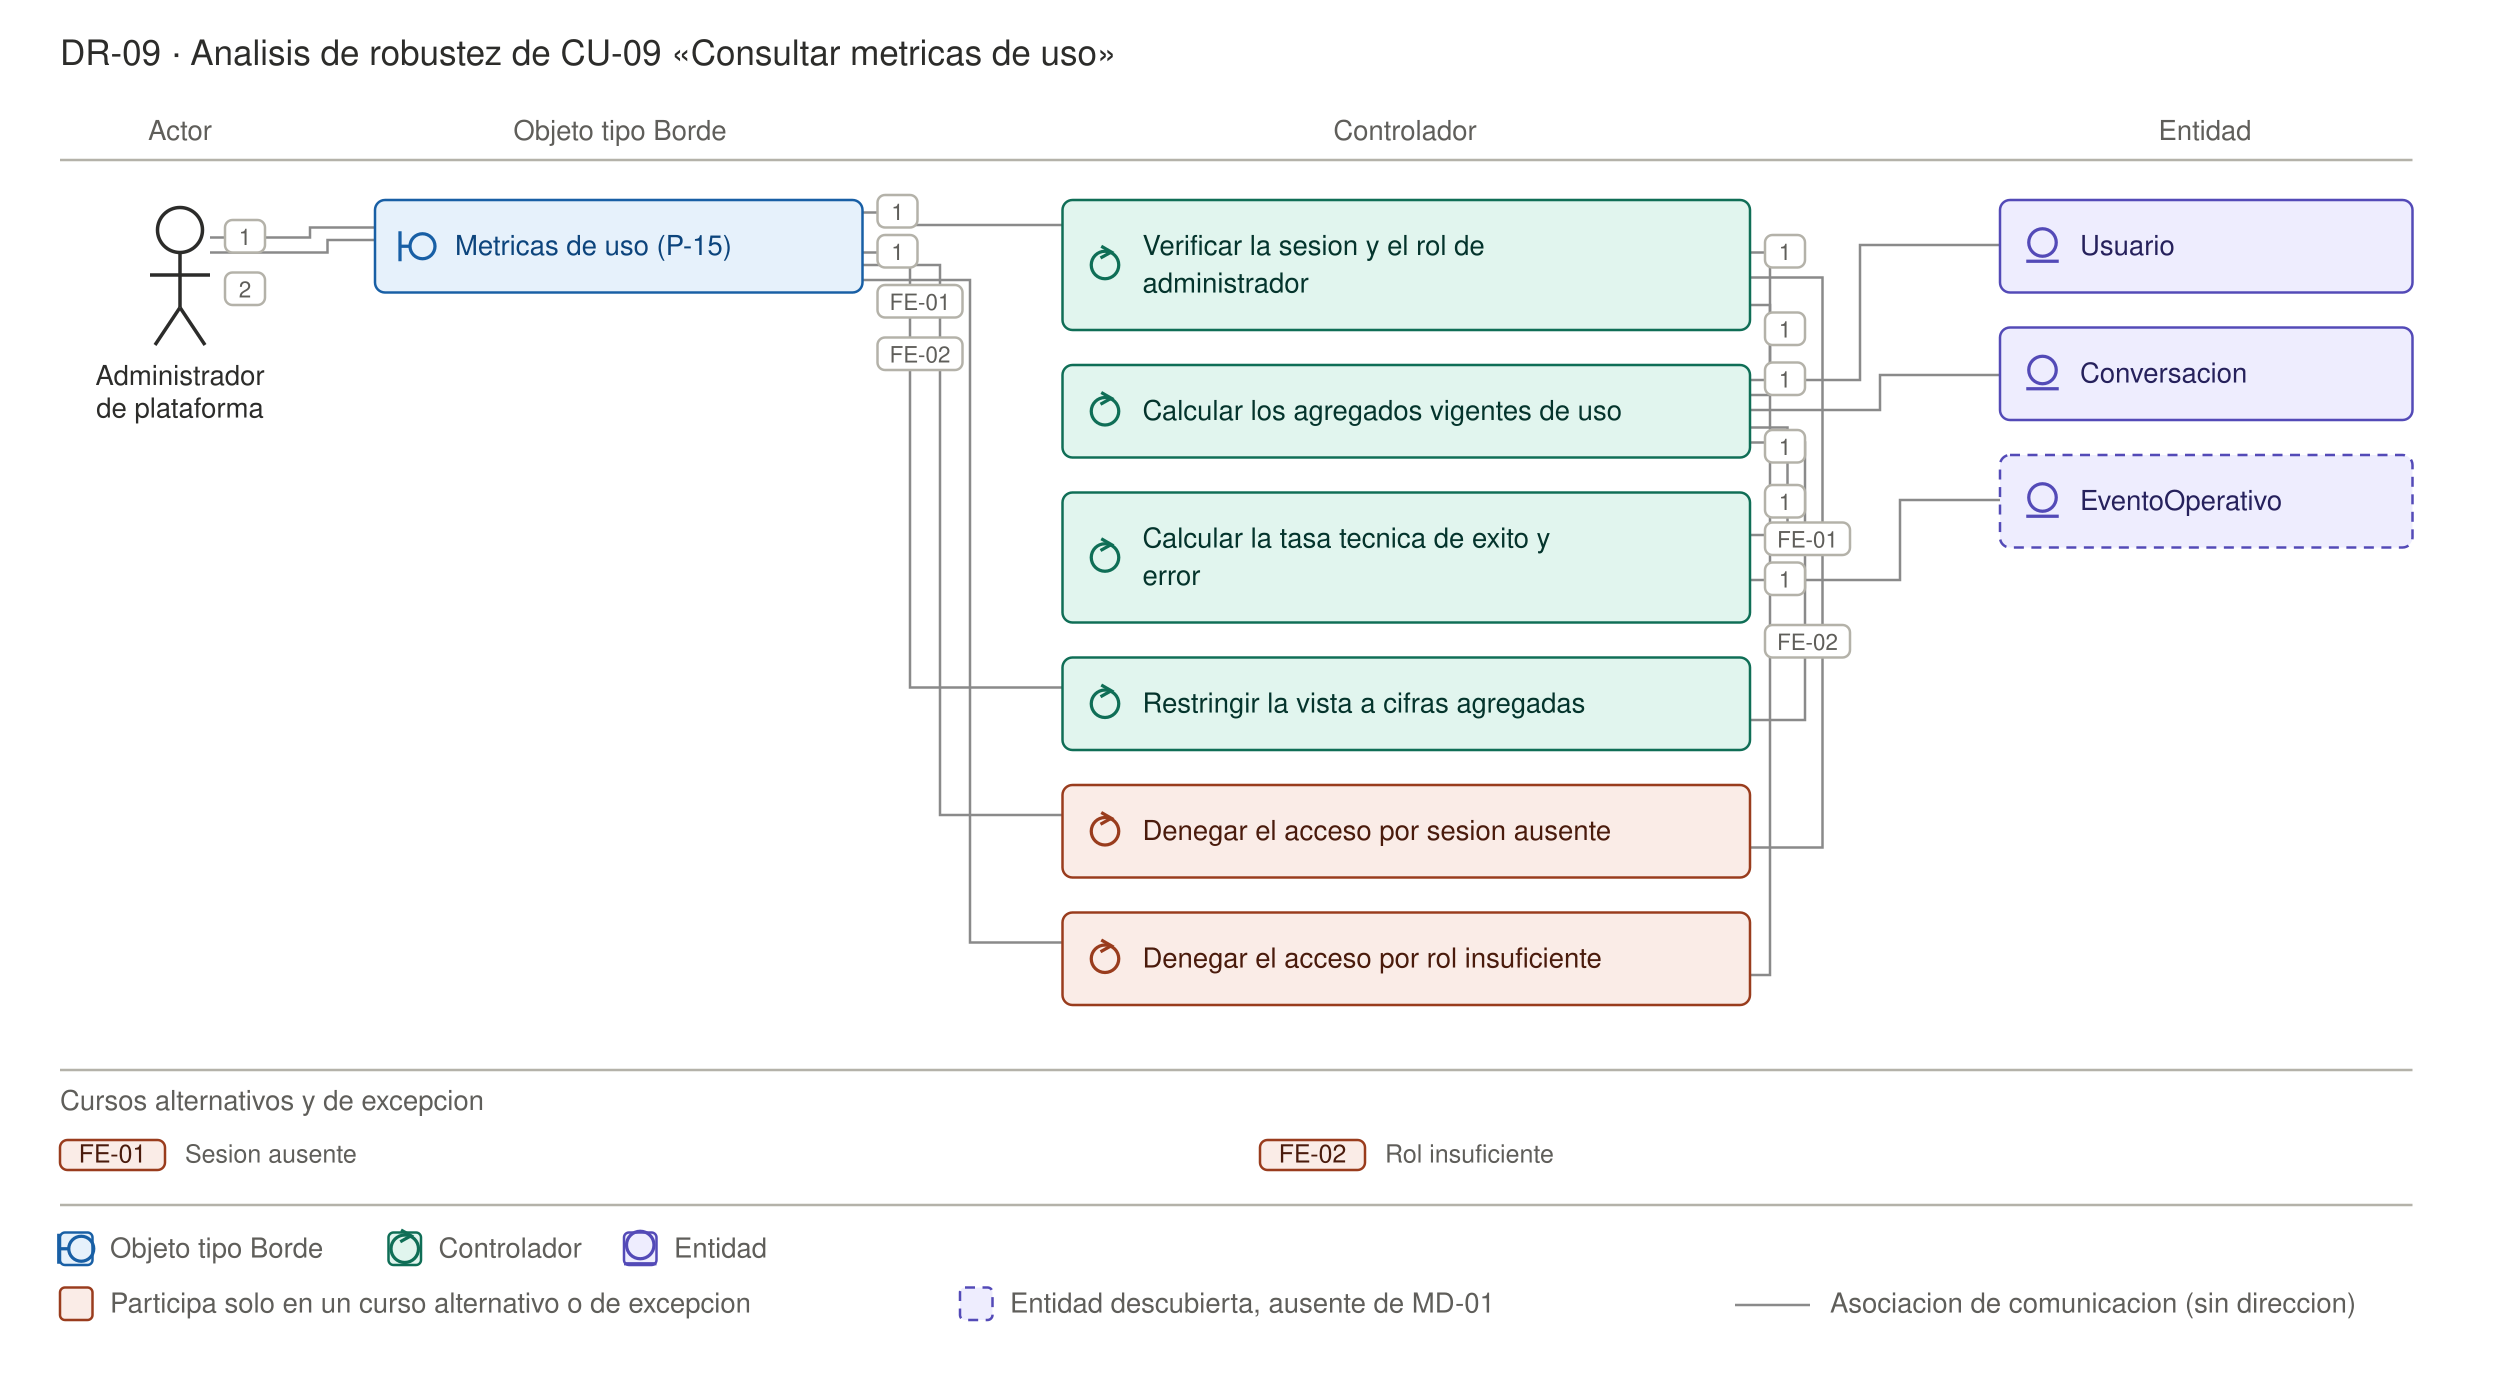
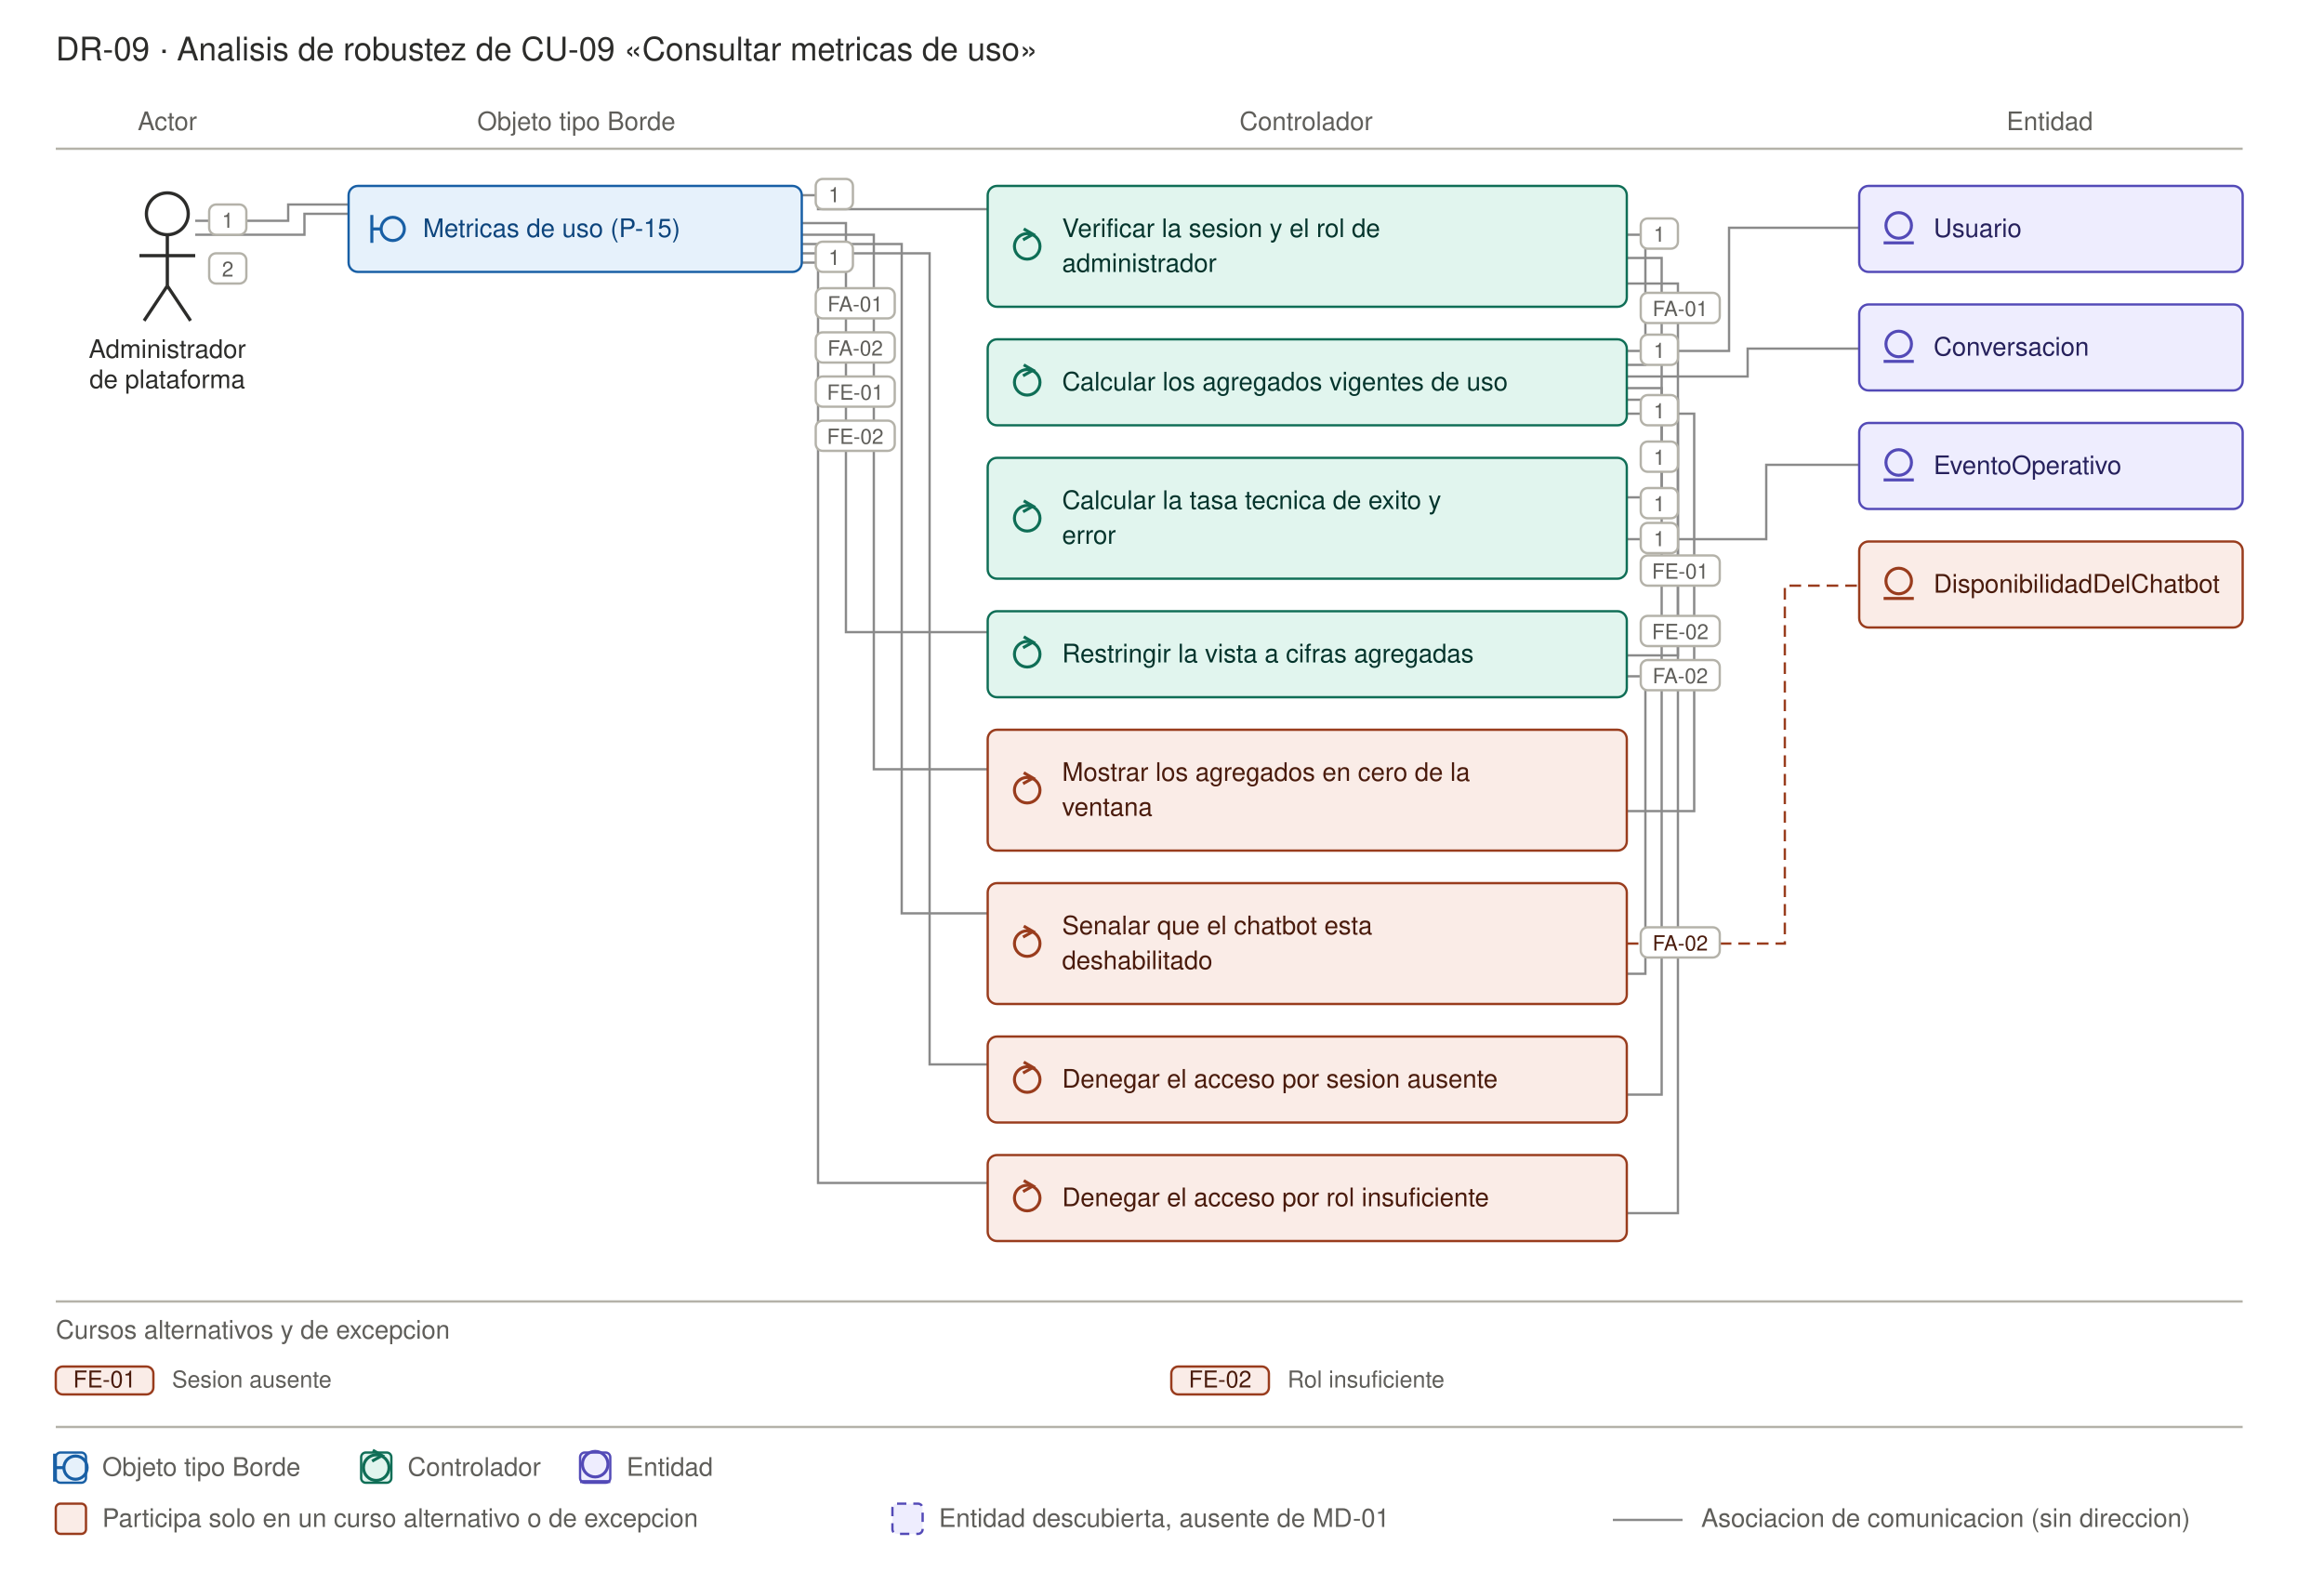
- <svg xmlns="http://www.w3.org/2000/svg" width="1000" height="550" viewBox="0 0 1000 550" role="img" font-family="Segoe UI, Helvetica, Arial, sans-serif">
-   <rect x="0" y="0" width="1000" height="550" fill="#FFFFFF" />
+ <svg xmlns="http://www.w3.org/2000/svg" width="1000" height="682" viewBox="0 0 1000 682" role="img" font-family="Segoe UI, Helvetica, Arial, sans-serif">
+   <rect x="0" y="0" width="1000" height="682" fill="#FFFFFF" />
  <text x="24" y="26" font-size="14" font-weight="500" fill="#2C2C2A">DR-09 · Analisis de robustez de CU-09 «Consultar metricas de uso»</text>
  <g font-size="11" font-weight="500" fill="#5F5E5A" text-anchor="middle">
    <text x="72" y="56">Actor</text>
    <text x="248" y="56">Objeto tipo Borde</text>
    <text x="562" y="56">Controlador</text>
    <text x="882" y="56">Entidad</text>
  </g>
  <line x1="24" y1="64" x2="965" y2="64" stroke="#B4B2A9" stroke-width="1" />
  <g fill="none" stroke="#8a8a8a" stroke-width="1">
-     <polyline points="84,95 124,95 124,91 150,91" />
-     <polyline points="84,101 131,101 131,96 150,96" />
-     <polyline points="345,85 352,85 352,90 425,90" />
-     <polyline points="700,101 708,101 708,158 700,158" />
-     <polyline points="700,152 744,152 744,98 800,98" />
-     <polyline points="700,164 752,164 752,150 800,150" />
-     <polyline points="700,171 715,171 715,214 700,214" />
+     <polyline points="84,95 124,95 124,88 150,88" />
+     <polyline points="84,101 131,101 131,92 150,92" />
+     <polyline points="345,84 352,84 352,90 425,90" />
+     <polyline points="700,101 708,101 708,157 700,157" />
+     <polyline points="700,151 744,151 744,98 800,98" />
+     <polyline points="700,162 752,162 752,150 800,150" />
+     <polyline points="700,167 715,167 715,214 700,214" />
    <polyline points="700,232 760,232 760,200 800,200" />
-     <polyline points="700,177 722,177 722,288 700,288" />
-     <polyline points="345,101 364,101 364,275 425,275" />
-     <polyline points="700,111 729,111 729,339 700,339" />
-     <polyline points="345,106 376,106 376,326 425,326" />
-     <polyline points="700,122 708,122 708,390 700,390" />
-     <polyline points="345,112 388,112 388,377 425,377" />
+     <polyline points="700,172 722,172 722,282 700,282" />
+     <polyline points="345,96 364,96 364,272 425,272" />
+     <polyline points="700,178 729,178 729,349 700,349" />
+     <polyline points="345,101 376,101 376,331 425,331" />
+     <polyline points="700,291 708,291 708,419 700,419" />
+     <polyline points="700,406 768,406 768,252 800,252" stroke="#993C1D" stroke-dasharray="5 3" />
+     <polyline points="345,105 388,105 388,393 425,393" />
+     <polyline points="700,111 715,111 715,471 700,471" />
+     <polyline points="345,109 400,109 400,458 425,458" />
+     <polyline points="700,122 722,122 722,522 700,522" />
+     <polyline points="345,113 352,113 352,509 425,509" />
  </g>
  <g fill="none" stroke="#2C2C2A" stroke-width="1.4">
    <circle cx="72.0" cy="92" r="9" />
    <line x1="72.0" y1="101" x2="72.0" y2="123" />
    <line x1="60.0" y1="110" x2="84.0" y2="110" />
    <line x1="72.0" y1="123" x2="62.0" y2="138" />
    <line x1="72.0" y1="123" x2="82.0" y2="138" />
  </g>
  <g font-size="11" text-anchor="middle" fill="#2C2C2A">
    <text x="72" y="154">Administrador</text>
    <text x="72" y="167">de plataforma</text>
  </g>
  <rect x="150" y="80" width="195" height="37" rx="4" fill="#E6F1FB" stroke="#185FA5" />
  <g fill="none" stroke="#185FA5" stroke-width="1.3">
    <line x1="160" y1="92.5" x2="160" y2="104.5" />
    <line x1="160" y1="98.5" x2="164" y2="98.5" />
    <circle cx="169" cy="98.5" r="5" />
  </g>
  <g font-size="11" fill="#0C447C">
    <text x="182" y="102">Metricas de uso (P-15)</text>
  </g>
  <rect x="425" y="80" width="275" height="52" rx="4" fill="#E1F5EE" stroke="#0F6E56" />
  <g fill="none" stroke="#0F6E56" stroke-width="1.3">
    <circle cx="442" cy="106.0" r="5.5" />
    <polyline points="440.5,98.5 444.5,100.8 440.2,103.2" />
  </g>
  <g font-size="11" fill="#04342C">
    <text x="457" y="102">Verificar la sesion y el rol de</text>
    <text x="457" y="117">administrador</text>
  </g>
  <rect x="425" y="146" width="275" height="37" rx="4" fill="#E1F5EE" stroke="#0F6E56" />
  <g fill="none" stroke="#0F6E56" stroke-width="1.3">
    <circle cx="442" cy="164.5" r="5.5" />
    <polyline points="440.5,157.0 444.5,159.3 440.2,161.7" />
  </g>
  <g font-size="11" fill="#04342C">
    <text x="457" y="168">Calcular los agregados vigentes de uso</text>
  </g>
  <rect x="425" y="197" width="275" height="52" rx="4" fill="#E1F5EE" stroke="#0F6E56" />
  <g fill="none" stroke="#0F6E56" stroke-width="1.3">
    <circle cx="442" cy="223.0" r="5.5" />
    <polyline points="440.5,215.5 444.5,217.8 440.2,220.2" />
  </g>
  <g font-size="11" fill="#04342C">
    <text x="457" y="219">Calcular la tasa tecnica de exito y</text>
    <text x="457" y="234">error</text>
  </g>
  <rect x="425" y="263" width="275" height="37" rx="4" fill="#E1F5EE" stroke="#0F6E56" />
  <g fill="none" stroke="#0F6E56" stroke-width="1.3">
    <circle cx="442" cy="281.5" r="5.5" />
    <polyline points="440.5,274.0 444.5,276.3 440.2,278.7" />
  </g>
  <g font-size="11" fill="#04342C">
    <text x="457" y="285">Restringir la vista a cifras agregadas</text>
  </g>
-   <rect x="425" y="314" width="275" height="37" rx="4" fill="#FAECE7" stroke="#993C1D" />
-   <g fill="none" stroke="#993C1D" stroke-width="1.3">
-     <circle cx="442" cy="332.5" r="5.5" />
-     <polyline points="440.5,325.0 444.5,327.3 440.2,329.7" />
-   </g>
-   <g font-size="11" fill="#4A1B0C">
-     <text x="457" y="336">Denegar el acceso por sesion ausente</text>
-   </g>
-   <rect x="425" y="365" width="275" height="37" rx="4" fill="#FAECE7" stroke="#993C1D" />
-   <g fill="none" stroke="#993C1D" stroke-width="1.3">
-     <circle cx="442" cy="383.5" r="5.5" />
-     <polyline points="440.5,376.0 444.5,378.3 440.2,380.7" />
-   </g>
-   <g font-size="11" fill="#4A1B0C">
-     <text x="457" y="387">Denegar el acceso por rol insuficiente</text>
+   <rect x="425" y="314" width="275" height="52" rx="4" fill="#FAECE7" stroke="#993C1D" />
+   <g fill="none" stroke="#993C1D" stroke-width="1.3">
+     <circle cx="442" cy="340.0" r="5.5" />
+     <polyline points="440.5,332.5 444.5,334.8 440.2,337.2" />
+   </g>
+   <g font-size="11" fill="#4A1B0C">
+     <text x="457" y="336">Mostrar los agregados en cero de la</text>
+     <text x="457" y="351">ventana</text>
+   </g>
+   <rect x="425" y="380" width="275" height="52" rx="4" fill="#FAECE7" stroke="#993C1D" />
+   <g fill="none" stroke="#993C1D" stroke-width="1.3">
+     <circle cx="442" cy="406.0" r="5.5" />
+     <polyline points="440.5,398.5 444.5,400.8 440.2,403.2" />
+   </g>
+   <g font-size="11" fill="#4A1B0C">
+     <text x="457" y="402">Senalar que el chatbot esta</text>
+     <text x="457" y="417">deshabilitado</text>
+   </g>
+   <rect x="425" y="446" width="275" height="37" rx="4" fill="#FAECE7" stroke="#993C1D" />
+   <g fill="none" stroke="#993C1D" stroke-width="1.3">
+     <circle cx="442" cy="464.5" r="5.5" />
+     <polyline points="440.5,457.0 444.5,459.3 440.2,461.7" />
+   </g>
+   <g font-size="11" fill="#4A1B0C">
+     <text x="457" y="468">Denegar el acceso por sesion ausente</text>
+   </g>
+   <rect x="425" y="497" width="275" height="37" rx="4" fill="#FAECE7" stroke="#993C1D" />
+   <g fill="none" stroke="#993C1D" stroke-width="1.3">
+     <circle cx="442" cy="515.5" r="5.5" />
+     <polyline points="440.5,508.0 444.5,510.3 440.2,512.7" />
+   </g>
+   <g font-size="11" fill="#4A1B0C">
+     <text x="457" y="519">Denegar el acceso por rol insuficiente</text>
  </g>
  <rect x="800" y="80" width="165" height="37" rx="4" fill="#EEEDFE" stroke="#534AB7" />
  <g fill="none" stroke="#534AB7" stroke-width="1.3">
    <circle cx="817" cy="97.0" r="5.5" />
    <line x1="810.5" y1="104.5" x2="823.5" y2="104.5" />
  </g>
  <g font-size="11" fill="#26215C">
    <text x="832" y="102">Usuario</text>
  </g>
  <rect x="800" y="131" width="165" height="37" rx="4" fill="#EEEDFE" stroke="#534AB7" />
  <g fill="none" stroke="#534AB7" stroke-width="1.3">
    <circle cx="817" cy="148.0" r="5.5" />
    <line x1="810.5" y1="155.5" x2="823.5" y2="155.5" />
  </g>
  <g font-size="11" fill="#26215C">
    <text x="832" y="153">Conversacion</text>
  </g>
-   <rect x="800" y="182" width="165" height="37" rx="4" fill="#EEEDFE" stroke="#534AB7" stroke-dasharray="4 3" />
+   <rect x="800" y="182" width="165" height="37" rx="4" fill="#EEEDFE" stroke="#534AB7" />
  <g fill="none" stroke="#534AB7" stroke-width="1.3">
    <circle cx="817" cy="199.0" r="5.5" />
    <line x1="810.5" y1="206.5" x2="823.5" y2="206.5" />
  </g>
  <g font-size="11" fill="#26215C">
    <text x="832" y="204">EventoOperativo</text>
+   </g>
+   <rect x="800" y="233" width="165" height="37" rx="4" fill="#FAECE7" stroke="#993C1D" />
+   <g fill="none" stroke="#993C1D" stroke-width="1.3">
+     <circle cx="817" cy="250.0" r="5.5" />
+     <line x1="810.5" y1="257.5" x2="823.5" y2="257.5" />
+   </g>
+   <g font-size="11" fill="#4A1B0C">
+     <text x="832" y="255">DisponibilidadDelChatbot</text>
  </g>
  <g font-size="9" text-anchor="middle">
    <rect x="90" y="88" width="16" height="13" rx="3" fill="#FFFFFF" stroke="#B4B2A9" />
    <text x="98" y="98" fill="#5F5E5A">1</text>
    <rect x="90" y="109" width="16" height="13" rx="3" fill="#FFFFFF" stroke="#B4B2A9" />
    <text x="98" y="119" fill="#5F5E5A">2</text>
-     <rect x="351" y="78" width="16" height="13" rx="3" fill="#FFFFFF" stroke="#B4B2A9" />
-     <text x="359" y="88" fill="#5F5E5A">1</text>
+     <rect x="351" y="77" width="16" height="13" rx="3" fill="#FFFFFF" stroke="#B4B2A9" />
+     <text x="359" y="87" fill="#5F5E5A">1</text>
    <rect x="706" y="94" width="16" height="13" rx="3" fill="#FFFFFF" stroke="#B4B2A9" />
    <text x="714" y="104" fill="#5F5E5A">1</text>
-     <rect x="706" y="145" width="16" height="13" rx="3" fill="#FFFFFF" stroke="#B4B2A9" />
-     <text x="714" y="155" fill="#5F5E5A">1</text>
-     <rect x="706" y="172" width="16" height="13" rx="3" fill="#FFFFFF" stroke="#B4B2A9" />
-     <text x="714" y="182" fill="#5F5E5A">1</text>
-     <rect x="706" y="194" width="16" height="13" rx="3" fill="#FFFFFF" stroke="#B4B2A9" />
-     <text x="714" y="204" fill="#5F5E5A">1</text>
+     <rect x="706" y="144" width="16" height="13" rx="3" fill="#FFFFFF" stroke="#B4B2A9" />
+     <text x="714" y="154" fill="#5F5E5A">1</text>
+     <rect x="706" y="170" width="16" height="13" rx="3" fill="#FFFFFF" stroke="#B4B2A9" />
+     <text x="714" y="180" fill="#5F5E5A">1</text>
+     <rect x="706" y="190" width="16" height="13" rx="3" fill="#FFFFFF" stroke="#B4B2A9" />
+     <text x="714" y="200" fill="#5F5E5A">1</text>
    <rect x="706" y="225" width="16" height="13" rx="3" fill="#FFFFFF" stroke="#B4B2A9" />
    <text x="714" y="235" fill="#5F5E5A">1</text>
-     <rect x="706" y="125" width="16" height="13" rx="3" fill="#FFFFFF" stroke="#B4B2A9" />
-     <text x="714" y="135" fill="#5F5E5A">1</text>
-     <rect x="351" y="94" width="16" height="13" rx="3" fill="#FFFFFF" stroke="#B4B2A9" />
-     <text x="359" y="104" fill="#5F5E5A">1</text>
-     <rect x="706" y="209" width="34" height="13" rx="3" fill="#FFFFFF" stroke="#B4B2A9" />
-     <text x="723" y="219" fill="#5F5E5A">FE-01</text>
-     <rect x="351" y="114" width="34" height="13" rx="3" fill="#FFFFFF" stroke="#B4B2A9" />
-     <text x="368" y="124" fill="#5F5E5A">FE-01</text>
-     <rect x="706" y="250" width="34" height="13" rx="3" fill="#FFFFFF" stroke="#B4B2A9" />
-     <text x="723" y="260" fill="#5F5E5A">FE-02</text>
-     <rect x="351" y="135" width="34" height="13" rx="3" fill="#FFFFFF" stroke="#B4B2A9" />
-     <text x="368" y="145" fill="#5F5E5A">FE-02</text>
-   </g>
-   <line x1="24" y1="428" x2="965" y2="428" stroke="#B4B2A9" stroke-width="1" />
-   <text x="24" y="444" font-size="11" font-weight="500" fill="#5F5E5A">Cursos alternativos y de excepcion</text>
+     <rect x="706" y="210" width="16" height="13" rx="3" fill="#FFFFFF" stroke="#B4B2A9" />
+     <text x="714" y="220" fill="#5F5E5A">1</text>
+     <rect x="351" y="104" width="16" height="13" rx="3" fill="#FFFFFF" stroke="#B4B2A9" />
+     <text x="359" y="114" fill="#5F5E5A">1</text>
+     <rect x="706" y="126" width="34" height="13" rx="3" fill="#FFFFFF" stroke="#B4B2A9" />
+     <text x="723" y="136" fill="#5F5E5A">FA-01</text>
+     <rect x="351" y="124" width="34" height="13" rx="3" fill="#FFFFFF" stroke="#B4B2A9" />
+     <text x="368" y="134" fill="#5F5E5A">FA-01</text>
+     <rect x="706" y="284" width="34" height="13" rx="3" fill="#FFFFFF" stroke="#B4B2A9" />
+     <text x="723" y="294" fill="#5F5E5A">FA-02</text>
+     <rect x="706" y="399" width="34" height="13" rx="3" fill="#FFFFFF" stroke="#B4B2A9" />
+     <text x="723" y="409" fill="#4A1B0C">FA-02</text>
+     <rect x="351" y="143" width="34" height="13" rx="3" fill="#FFFFFF" stroke="#B4B2A9" />
+     <text x="368" y="153" fill="#5F5E5A">FA-02</text>
+     <rect x="706" y="239" width="34" height="13" rx="3" fill="#FFFFFF" stroke="#B4B2A9" />
+     <text x="723" y="249" fill="#5F5E5A">FE-01</text>
+     <rect x="351" y="162" width="34" height="13" rx="3" fill="#FFFFFF" stroke="#B4B2A9" />
+     <text x="368" y="172" fill="#5F5E5A">FE-01</text>
+     <rect x="706" y="265" width="34" height="13" rx="3" fill="#FFFFFF" stroke="#B4B2A9" />
+     <text x="723" y="275" fill="#5F5E5A">FE-02</text>
+     <rect x="351" y="181" width="34" height="13" rx="3" fill="#FFFFFF" stroke="#B4B2A9" />
+     <text x="368" y="191" fill="#5F5E5A">FE-02</text>
+   </g>
+   <line x1="24" y1="560" x2="965" y2="560" stroke="#B4B2A9" stroke-width="1" />
+   <text x="24" y="576" font-size="11" font-weight="500" fill="#5F5E5A">Cursos alternativos y de excepcion</text>
  <g font-size="10">
-     <rect x="24" y="456" width="42" height="12" rx="3" fill="#FAECE7" stroke="#993C1D" />
-     <text x="45" y="465" text-anchor="middle" fill="#4A1B0C">FE-01</text>
-     <text x="74" y="465" fill="#5F5E5A">Sesion ausente</text>
-     <rect x="504" y="456" width="42" height="12" rx="3" fill="#FAECE7" stroke="#993C1D" />
-     <text x="525" y="465" text-anchor="middle" fill="#4A1B0C">FE-02</text>
-     <text x="554" y="465" fill="#5F5E5A">Rol insuficiente</text>
-   </g>
-   <line x1="24" y1="482" x2="965" y2="482" stroke="#B4B2A9" stroke-width="1" />
+     <rect x="24" y="588" width="42" height="12" rx="3" fill="#FAECE7" stroke="#993C1D" />
+     <text x="45" y="597" text-anchor="middle" fill="#4A1B0C">FE-01</text>
+     <text x="74" y="597" fill="#5F5E5A">Sesion ausente</text>
+     <rect x="504" y="588" width="42" height="12" rx="3" fill="#FAECE7" stroke="#993C1D" />
+     <text x="525" y="597" text-anchor="middle" fill="#4A1B0C">FE-02</text>
+     <text x="554" y="597" fill="#5F5E5A">Rol insuficiente</text>
+   </g>
+   <line x1="24" y1="614" x2="965" y2="614" stroke="#B4B2A9" stroke-width="1" />
  <g font-size="11">
-     <rect x="24" y="493" width="13" height="13" rx="2" fill="#E6F1FB" stroke="#185FA5" />
+     <rect x="24" y="625" width="13" height="13" rx="2" fill="#E6F1FB" stroke="#185FA5" />
    <g fill="none" stroke="#185FA5" stroke-width="1.3">
-       <line x1="23.5" y1="493.5" x2="23.5" y2="505.5" />
-       <line x1="23.5" y1="499.5" x2="27.5" y2="499.5" />
-       <circle cx="32.5" cy="499.5" r="5" />
+       <line x1="23.5" y1="625.5" x2="23.5" y2="637.5" />
+       <line x1="23.5" y1="631.5" x2="27.5" y2="631.5" />
+       <circle cx="32.5" cy="631.5" r="5" />
    </g>
-     <text x="44" y="503" fill="#5F5E5A">Objeto tipo Borde</text>
-     <rect x="155.4" y="493" width="13" height="13" rx="2" fill="#E1F5EE" stroke="#0F6E56" />
+     <text x="44" y="635" fill="#5F5E5A">Objeto tipo Borde</text>
+     <rect x="155.4" y="625" width="13" height="13" rx="2" fill="#E1F5EE" stroke="#0F6E56" />
    <g fill="none" stroke="#0F6E56" stroke-width="1.3">
-       <circle cx="161.9" cy="499.5" r="5.5" />
-       <polyline points="160.4,492.0 164.4,494.3 160.1,496.7" />
+       <circle cx="161.9" cy="631.5" r="5.5" />
+       <polyline points="160.4,624.0 164.4,626.3 160.1,628.7" />
    </g>
-     <text x="175.4" y="503" fill="#5F5E5A">Controlador</text>
-     <rect x="249.6" y="493" width="13" height="13" rx="2" fill="#EEEDFE" stroke="#534AB7" />
+     <text x="175.4" y="635" fill="#5F5E5A">Controlador</text>
+     <rect x="249.6" y="625" width="13" height="13" rx="2" fill="#EEEDFE" stroke="#534AB7" />
    <g fill="none" stroke="#534AB7" stroke-width="1.3">
-       <circle cx="256.1" cy="498.0" r="5.5" />
-       <line x1="249.6" y1="505.5" x2="262.6" y2="505.5" />
+       <circle cx="256.1" cy="630.0" r="5.5" />
+       <line x1="249.6" y1="637.5" x2="262.6" y2="637.5" />
    </g>
-     <text x="269.6" y="503" fill="#5F5E5A">Entidad</text>
+     <text x="269.6" y="635" fill="#5F5E5A">Entidad</text>
  </g>
  <g font-size="11">
-     <rect x="24" y="515" width="13" height="13" rx="2" fill="#FAECE7" stroke="#993C1D" />
-     <text x="44" y="525" fill="#5F5E5A">Participa solo en un curso alternativo o de excepcion</text>
-     <rect x="384" y="515" width="13" height="13" rx="2" fill="#EEEDFE" stroke="#534AB7" stroke-dasharray="4 3" />
-     <text x="404" y="525" fill="#5F5E5A">Entidad descubierta, ausente de MD-01</text>
-     <line x1="694" y1="522" x2="724" y2="522" stroke="#8a8a8a" stroke-width="1" />
-     <text x="732" y="525" fill="#5F5E5A">Asociacion de comunicacion (sin direccion)</text>
+     <rect x="24" y="647" width="13" height="13" rx="2" fill="#FAECE7" stroke="#993C1D" />
+     <text x="44" y="657" fill="#5F5E5A">Participa solo en un curso alternativo o de excepcion</text>
+     <rect x="384" y="647" width="13" height="13" rx="2" fill="#EEEDFE" stroke="#534AB7" stroke-dasharray="4 3" />
+     <text x="404" y="657" fill="#5F5E5A">Entidad descubierta, ausente de MD-01</text>
+     <line x1="694" y1="654" x2="724" y2="654" stroke="#8a8a8a" stroke-width="1" />
+     <text x="732" y="657" fill="#5F5E5A">Asociacion de comunicacion (sin direccion)</text>
  </g>
</svg>
